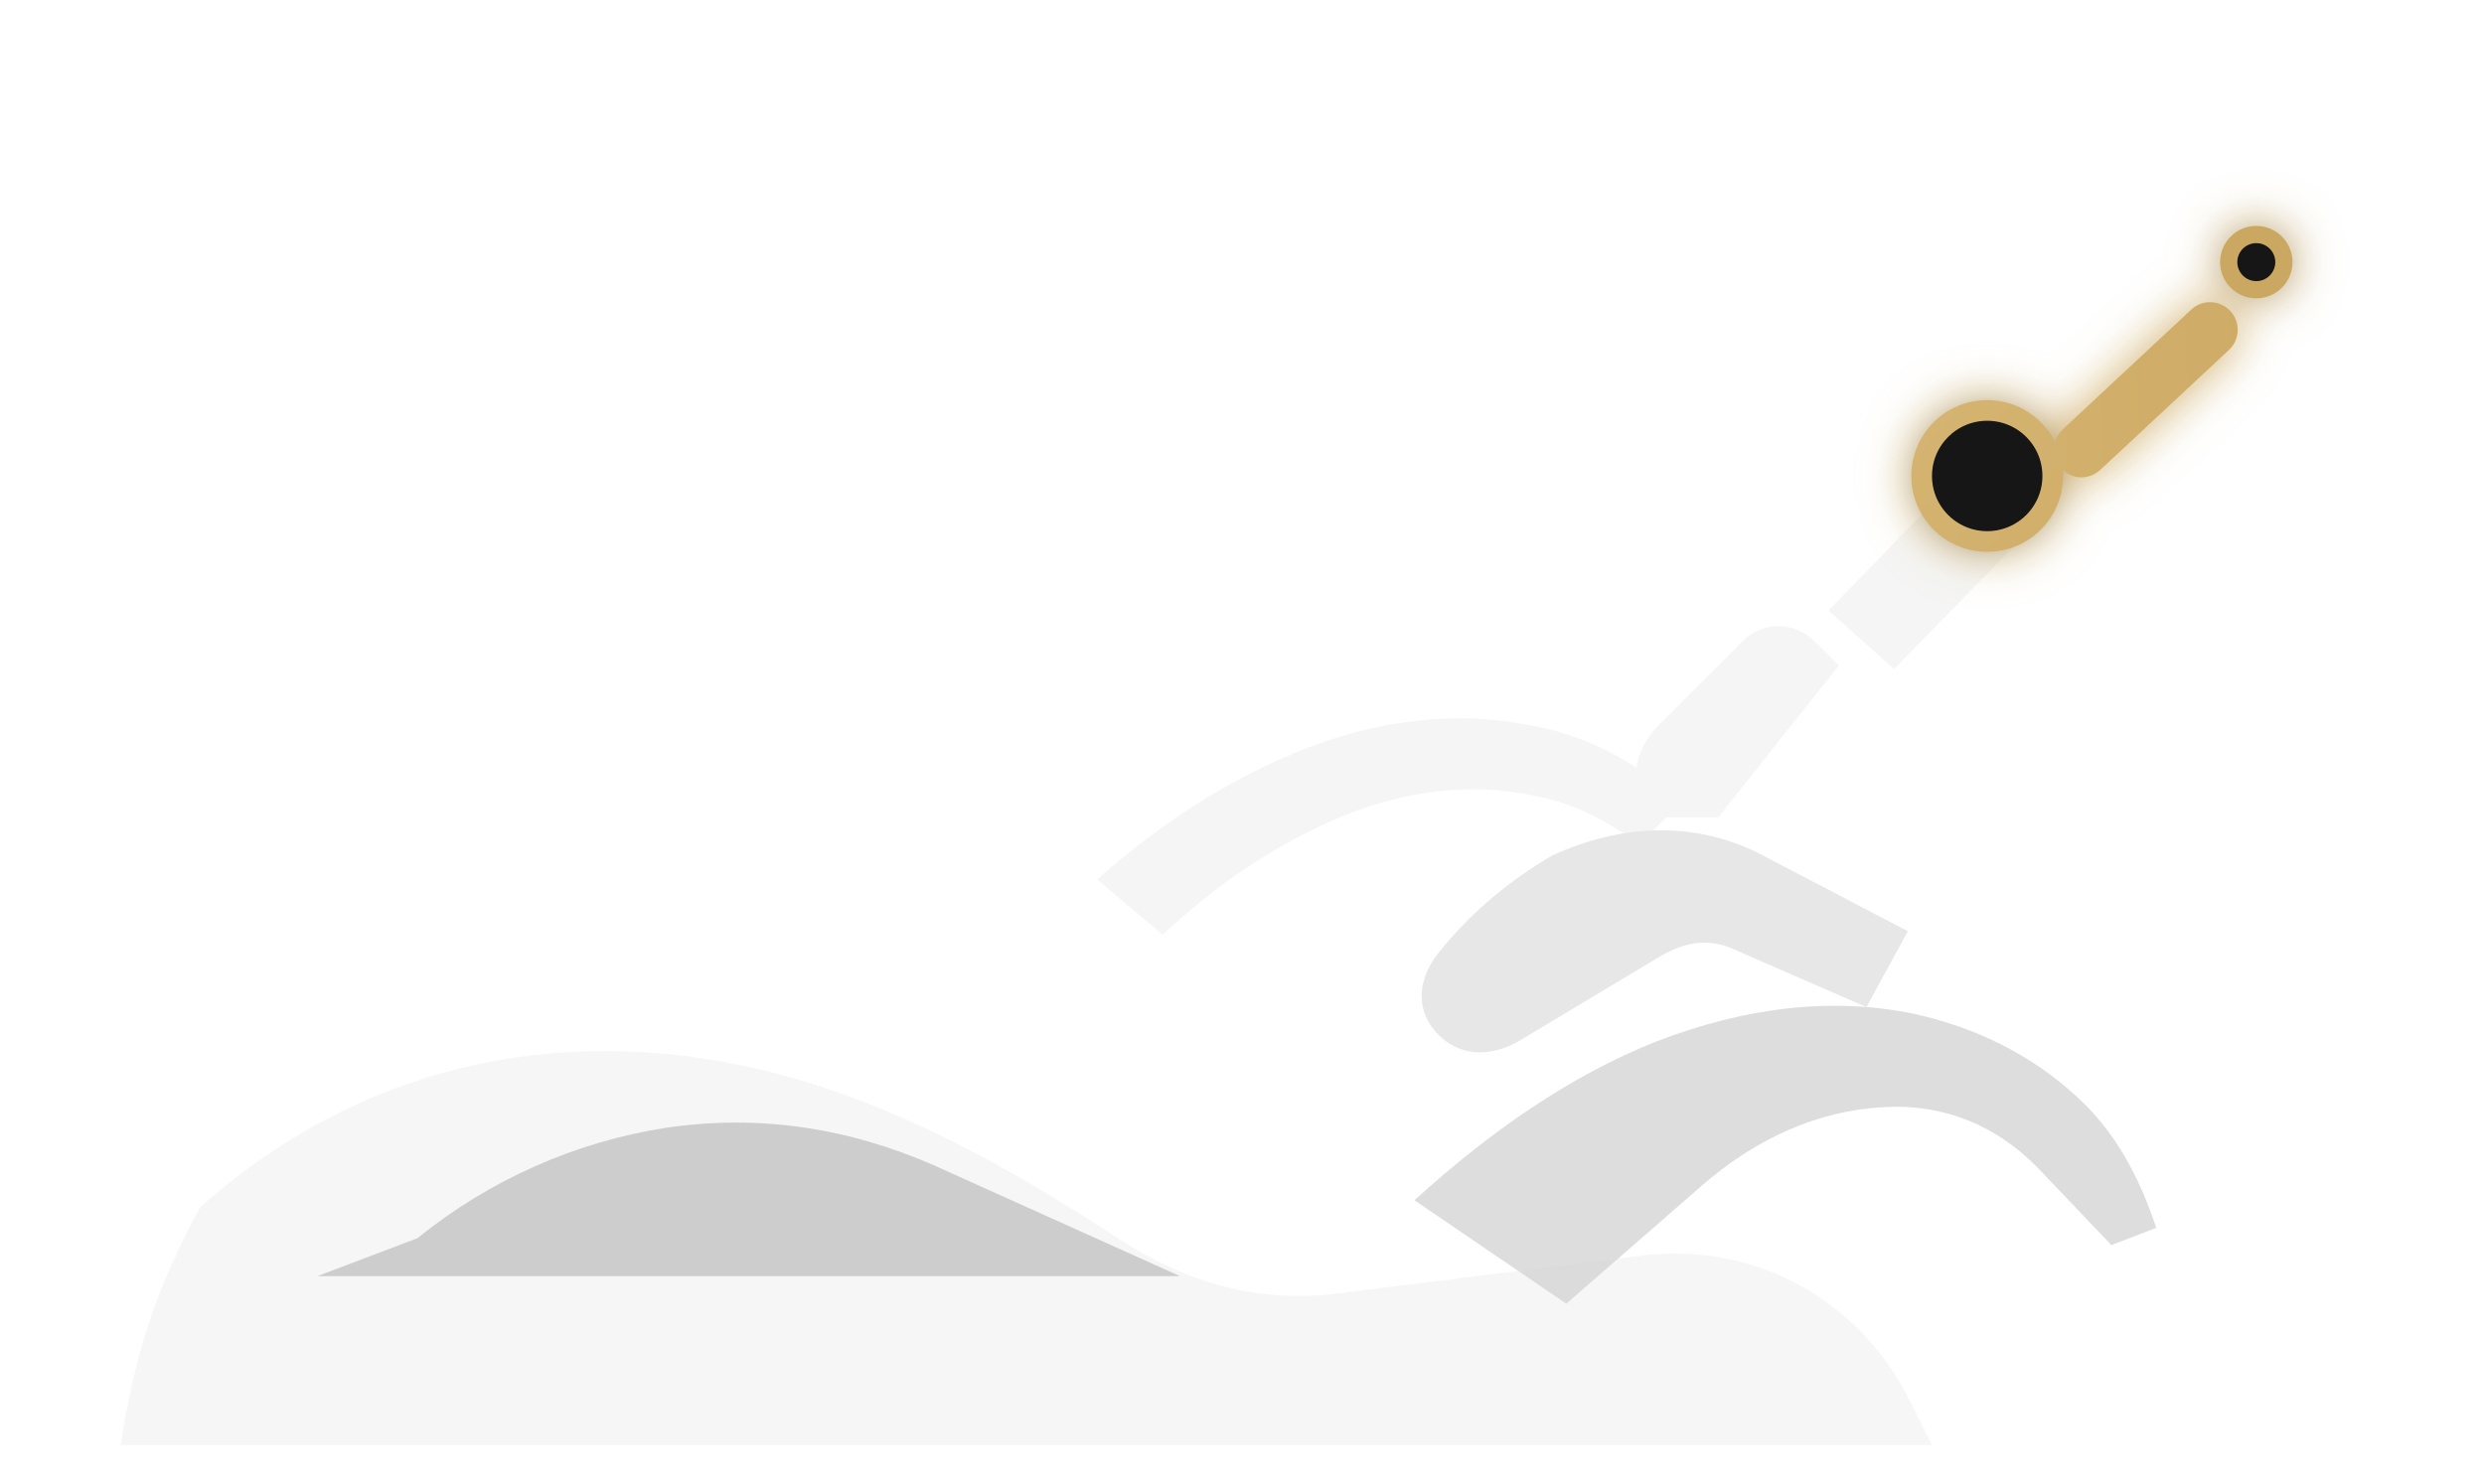
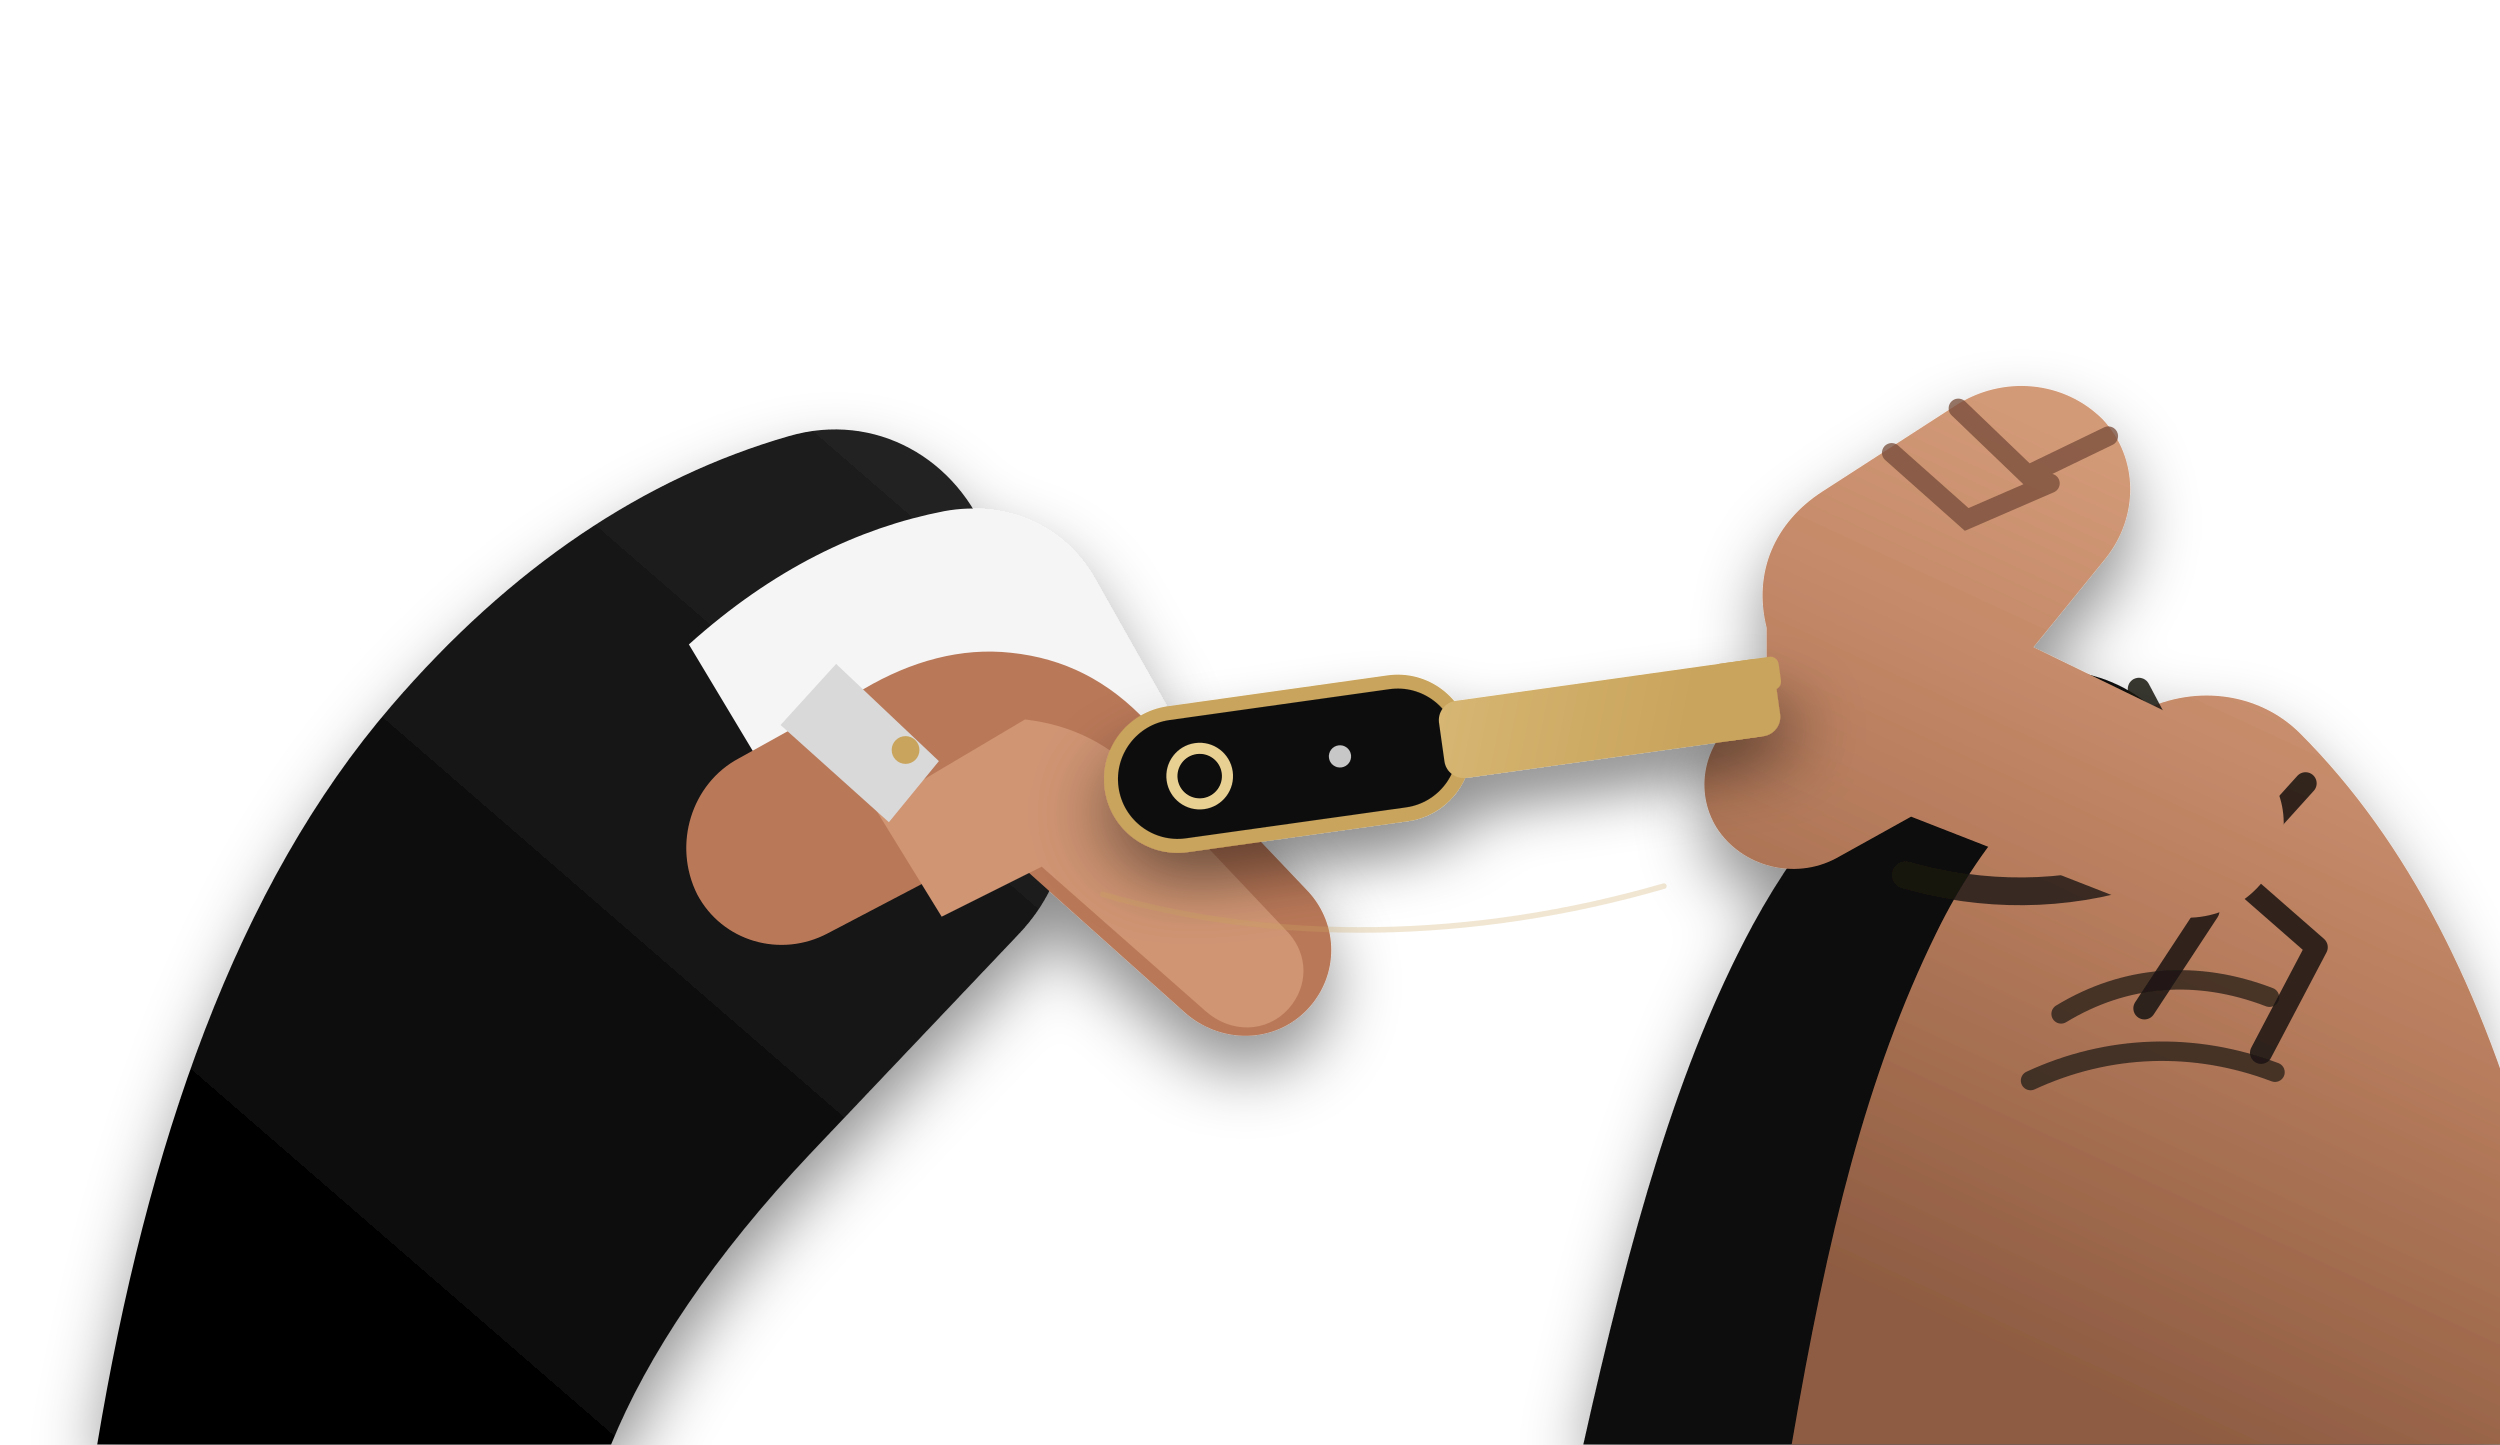
- <svg xmlns="http://www.w3.org/2000/svg" viewBox="0 0 720 430" fill="none" aria-hidden="true">
+ <svg xmlns="http://www.w3.org/2000/svg" viewBox="0 0 900 520" fill="none" aria-hidden="true">
  <defs>
-     <linearGradient id="gold" x1="250" y1="80" x2="560" y2="340" gradientUnits="userSpaceOnUse">
-       <stop stop-color="#E4C985" />
+     <linearGradient id="suit" x1="80" y1="420" x2="340" y2="120" gradientUnits="userSpaceOnUse">
+       <stop stop-color="#050505" />
+       <stop offset="1" stop-color="#242424" />
+     </linearGradient>
+     <linearGradient id="skin" x1="600" y1="430" x2="730" y2="150" gradientUnits="userSpaceOnUse">
+       <stop stop-color="#8E5C42" />
+       <stop offset="0.55" stop-color="#B97E5E" />
+       <stop offset="1" stop-color="#D39A78" />
+     </linearGradient>
+     <linearGradient id="gold" x1="390" y1="260" x2="590" y2="330" gradientUnits="userSpaceOnUse">
+       <stop stop-color="#E8CF92" />
      <stop offset="1" stop-color="#C9A45C" />
    </linearGradient>
-     <filter id="glow" x="-50%" y="-50%" width="200%" height="200%">
-       <feGaussianBlur stdDeviation="7" result="blur" />
-       <feMerge>
-         <feMergeNode in="blur" />
-         <feMergeNode in="SourceGraphic" />
-       </feMerge>
+     <filter id="shadow" x="-30%" y="-30%" width="160%" height="180%">
+       <feDropShadow dx="0" dy="12" stdDeviation="12" flood-color="#000000" flood-opacity=".45" />
    </filter>
  </defs>
-   <g opacity=".96">
-     <path d="M58 350c45-40 102-54 162-40 38 9 72 28 104 49 20 13 41 19 64 16l88-11c34-4 64 14 78 43l6 12H35c4-27 11-47 23-69Z" fill="#F5F5F5" opacity=".9" />
-     <path d="M410 348c22-20 45-36 70-46 26-10 51-13 75-8 18 4 34 12 47 24 11 10 18 23 23 38l-13 5-20-21c-13-14-29-20-46-19-19 1-37 9-53 23l-39 34-44-30Z" fill="#D9D9D9" opacity=".95" />
-     <path d="M121 359c21-17 46-28 72-32 27-4 53 0 78 11l71 32H92l29-11Z" fill="#B9B9B9" opacity=".7" />
-     <path d="M318 255c17-15 36-28 58-37 22-9 45-12 66-8 18 3 33 11 45 23l-12 12c-10-8-21-13-34-15-18-3-37 0-55 8-18 8-34 19-49 33l-19-16Z" fill="#F5F5F5" />
-     <path d="M450 248c-12 7-23 16-32 27-7 8-8 17-2 24 6 7 15 8 24 3l40-24c8-5 15-6 22-3l39 17 12-22-44-23c-19-9-39-8-59 1Z" fill="#E6E6E6" />
-     <path d="M478 237c-6-9-5-19 3-27l24-24c6-6 15-6 21 0l7 7-35 44h-20Z" fill="#F5F5F5" />
-     <path d="M530 177l34-35c5-5 13-5 18 0l9 9-42 43-19-17Z" fill="#F5F5F5" />
-     <g filter="url(#glow)">
-       <circle cx="576" cy="138" r="19" fill="#080808" stroke="url(#gold)" stroke-width="6" />
-       <rect x="592" y="130" width="67" height="16" rx="8" transform="rotate(-43 592 130)" fill="url(#gold)" />
-       <circle cx="654" cy="76" r="8" fill="#080808" stroke="#C9A45C" stroke-width="5" />
-     </g>
+   <g filter="url(#shadow)">
+     <path d="M35 520c18-108 50-201 106-266 43-50 91-82 143-97 31-9 61 8 72 38l25 69c9 25 4 53-14 72l-75 79c-35 37-59 73-72 105H35Z" fill="url(#suit)" />
+     <path d="M248 232c30-27 61-42 92-48 22-4 43 5 54 24l26 46-42 32-39-42-58 43-33-55Z" fill="#F5F5F5" />
+     <path d="M311 248c17-10 35-15 53-13 19 2 35 10 49 25l58 61c11 12 11 30 0 42-12 13-32 13-45 1l-67-60-61 32c-17 9-38 3-47-14-9-18-2-40 15-49l45-25Z" fill="#B97859" />
+     <path d="M369 259c17 2 31 9 43 22l52 55c7 8 7 19 0 27-8 9-21 9-30 1l-59-52-36 18-24-39 54-32Z" fill="#D09573" />
+     <path d="M301 239l37 35-18 22-39-35 20-22Z" fill="#D9D9D9" />
+     <circle cx="326" cy="270" r="5" fill="#C9A45C" />
  </g>
+   <g filter="url(#shadow)">
+     <path d="M900 520H570c17-76 34-137 61-187 19-35 44-63 75-81 21-15 49-14 68 2 43 37 76 91 99 163 12 39 20 73 27 103Z" fill="#0B0B0B" />
+     <path d="M900 520H645c13-76 27-133 52-184 17-35 42-62 72-79 20-11 44-8 59 7 39 39 66 93 84 159 10 37 16 69 20 97Z" fill="url(#skin)" />
+     <path d="M713 273c23 8 46 9 69 4M699 292c25 8 52 9 78 2M686 315c28 8 57 8 85-1" stroke="#1A1513" stroke-width="10" stroke-linecap="round" opacity=".8" />
+     <path d="M770 248l18 34-31 22 38 24-23 35M830 282l-28 31 32 28-20 38" stroke="#191311" stroke-width="8" stroke-linecap="round" stroke-linejoin="round" opacity=".85" />
+     <path d="M742 365c23-14 49-16 75-6M731 389c28-13 59-14 88-3" stroke="#1A1513" stroke-width="7" stroke-linecap="round" opacity=".7" />
+     <path d="M636 226c-5-20 3-38 20-49l48-31c17-11 39-9 53 5 13 14 13 35 1 50l-26 32 72 35c15 7 22 24 16 40-7 18-27 27-45 20l-87-34-27 15c-15 8-34 3-43-11-8-13-5-30 8-40l10-8Z" fill="url(#skin)" />
+     <path d="M705 147l25 24 29-14M681 163l27 24 30-13" stroke="#754A38" stroke-width="7" stroke-linecap="round" opacity=".75" />
+   </g>
+   <g filter="url(#shadow)" transform="rotate(-8 492 276)">
+     <rect x="400" y="247" width="128" height="48" rx="24" fill="#111111" stroke="#C9A45C" stroke-width="5" />
+     <circle cx="432" cy="271" r="10" fill="#080808" stroke="#E8CF92" stroke-width="4" />
+     <rect x="520" y="257" width="122" height="28" rx="7" fill="url(#gold)" />
+     <rect x="620" y="257" width="24" height="12" rx="3" fill="#C9A45C" />
+     <rect x="620" y="275" width="17" height="10" rx="3" fill="#C9A45C" />
+     <circle cx="483" cy="271" r="4" fill="#F5F5F5" opacity=".8" />
+   </g>
+   <path d="M397 322c62 18 133 17 202-3" stroke="#C9A45C" stroke-width="2" opacity=".28" stroke-linecap="round" />
</svg>
